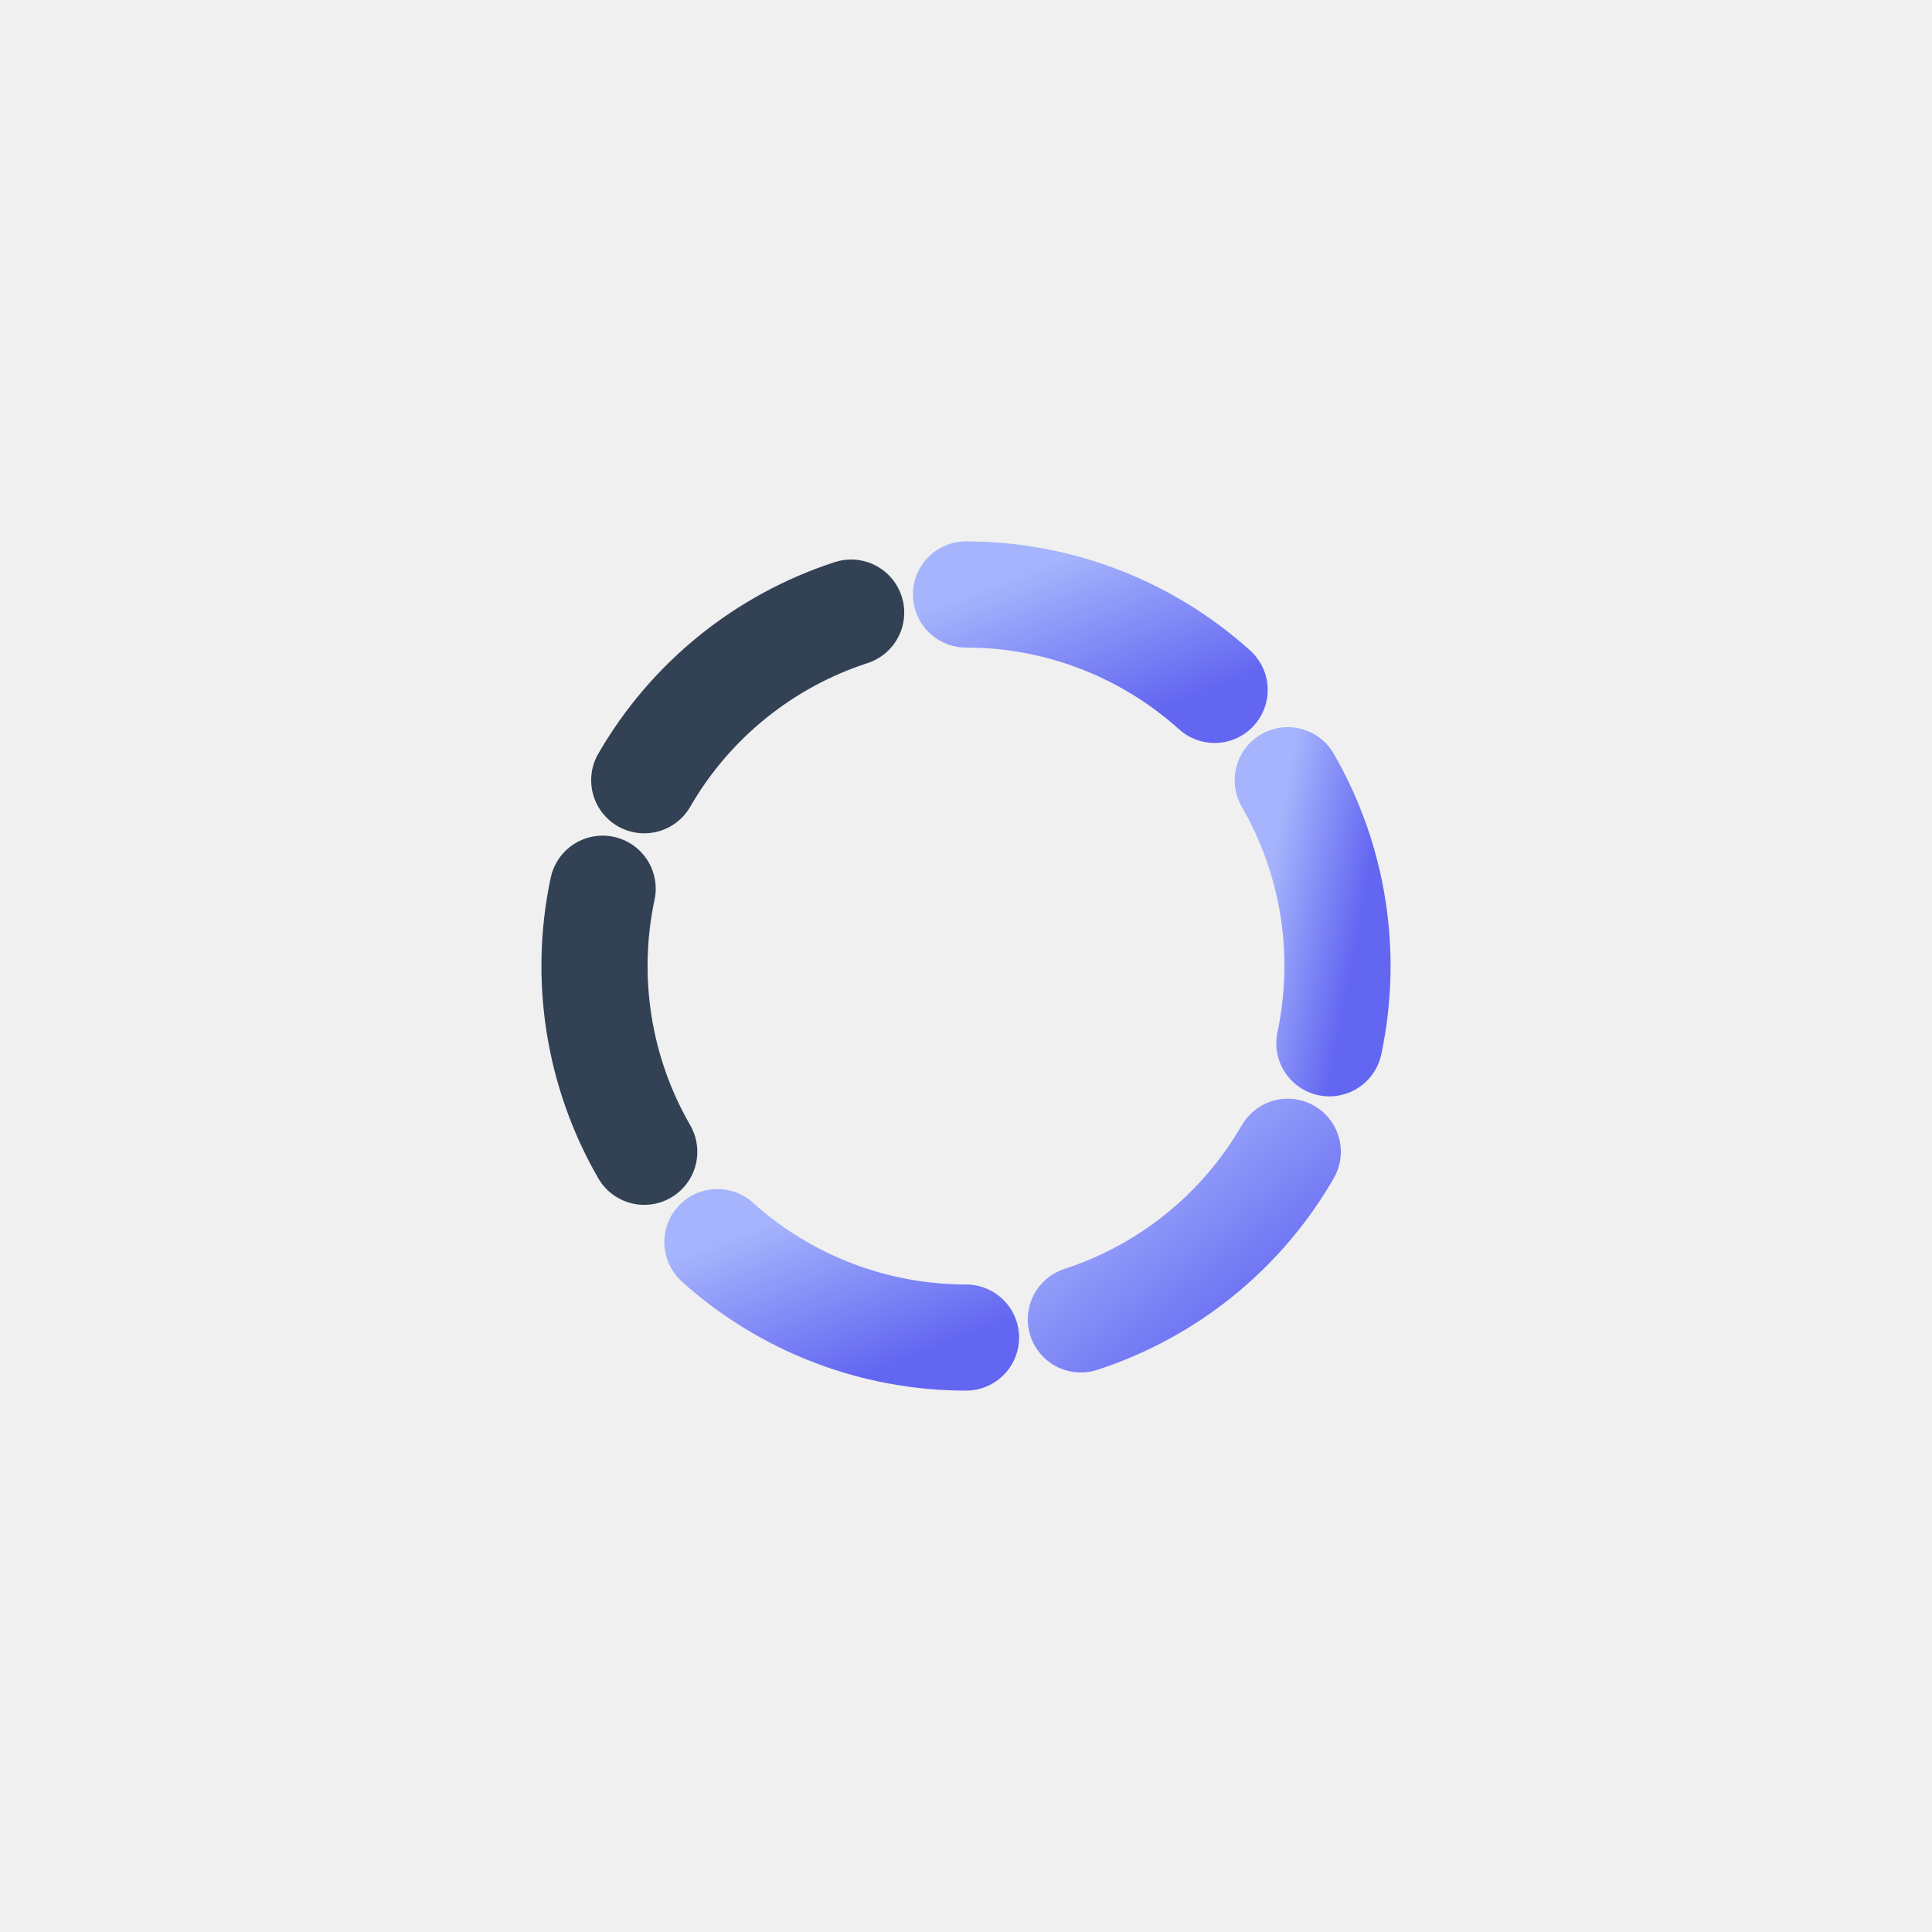
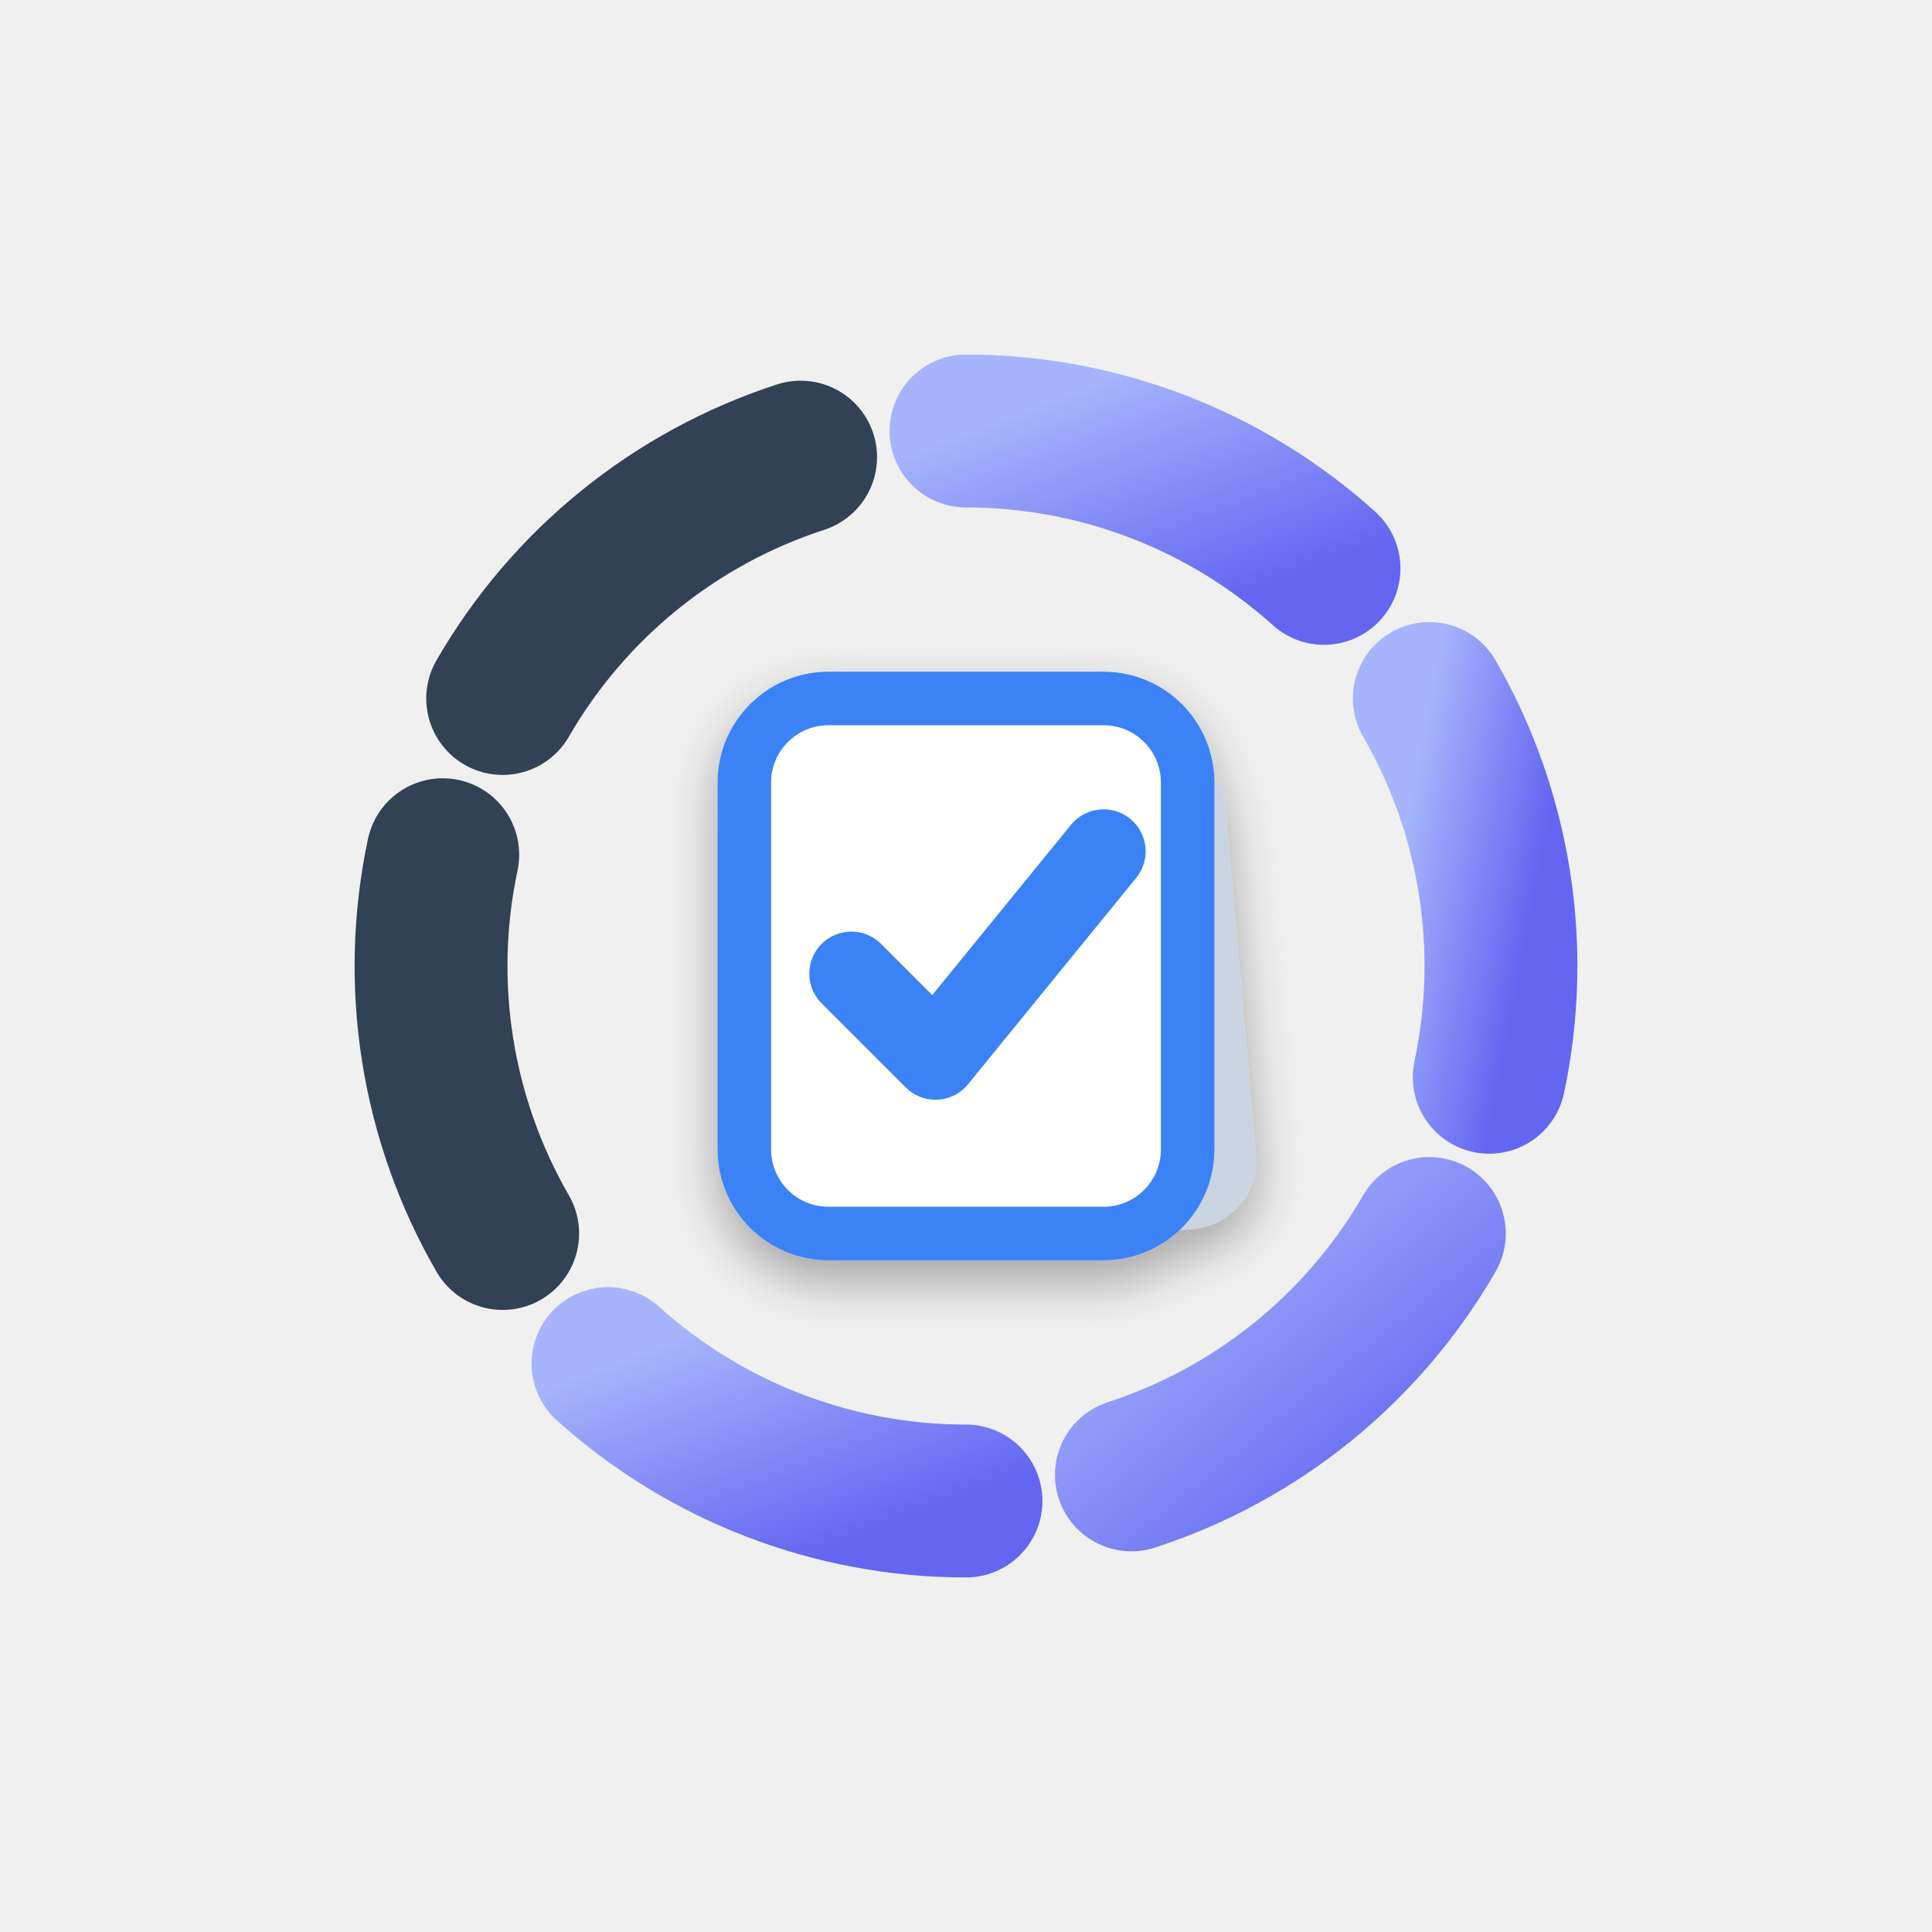
<svg xmlns="http://www.w3.org/2000/svg" viewBox="0 0 182 182" width="1024" height="1024">
  <defs>
    <linearGradient id="paid" x1="0%" y1="0%" x2="100%" y2="100%">
      <stop offset="0%" stop-color="#a5b4fc" />
      <stop offset="100%" stop-color="#6366f1" />
    </linearGradient>
+     <filter id="cardShadow" x="-30%" y="-30%" width="160%" height="160%">
+       <feDropShadow dx="0" dy="1.4" stdDeviation="1.7" flood-color="#000000" flood-opacity="0.32" />
+     </filter>
  </defs>
-   <path d="M 91 56 A 35 35 0 0 1 114.42 64.99" fill="none" stroke="url(#paid)" stroke-width="10" stroke-linecap="round" />
-   <path d="M 121.31 73.5 A 35 35 0 0 1 125.23 98.28" fill="none" stroke="url(#paid)" stroke-width="10" stroke-linecap="round" />
-   <path d="M 121.31 108.5 A 35 35 0 0 1 101.82 124.29" fill="none" stroke="url(#paid)" stroke-width="10" stroke-linecap="round" />
-   <path d="M 91 126 A 35 35 0 0 1 67.58 117.01" fill="none" stroke="url(#paid)" stroke-width="10" stroke-linecap="round" />
-   <path d="M 60.69 108.5 A 35 35 0 0 1 56.77 83.72" fill="none" stroke="#334155" stroke-width="10" stroke-linecap="round" />
-   <path d="M 60.69 73.5 A 35 35 0 0 1 80.18 57.71" fill="none" stroke="#334155" stroke-width="10" stroke-linecap="round" />
+   <g transform="translate(91 91) scale(1.44) translate(-50 -50)">
+     <path d="M 50 15 A 35 35 0 0 1 73.42 23.99" fill="none" stroke="url(#paid)" stroke-width="10" stroke-linecap="round" />
+     <path d="M 80.31 32.5 A 35 35 0 0 1 84.23 57.28" fill="none" stroke="url(#paid)" stroke-width="10" stroke-linecap="round" />
+     <path d="M 80.31 67.5 A 35 35 0 0 1 60.82 83.29" fill="none" stroke="url(#paid)" stroke-width="10" stroke-linecap="round" />
+     <path d="M 50 85 A 35 35 0 0 1 26.58 76.01" fill="none" stroke="url(#paid)" stroke-width="10" stroke-linecap="round" />
+     <path d="M 19.69 67.5 A 35 35 0 0 1 15.77 42.72" fill="none" stroke="#334155" stroke-width="10" stroke-linecap="round" />
+     <path d="M 19.69 32.5 A 35 35 0 0 1 39.18 16.71" fill="none" stroke="#334155" stroke-width="10" stroke-linecap="round" />
+     <g filter="url(#cardShadow)">
+       <rect x="42" y="36" width="26" height="32" rx="4.5" fill="#cbd5e1" transform="rotate(-5 55 52)" />
+       <rect x="35.5" y="32.5" width="29" height="35" rx="5.5" fill="#ffffff" stroke="#3b82f6" stroke-width="3.5" />
+       <path d="M 42.5 50.5 L 48 56 L 59 42.5" fill="none" stroke="#3b82f6" stroke-width="5.5" stroke-linecap="round" stroke-linejoin="round" />
+     </g>
+   </g>
</svg>
